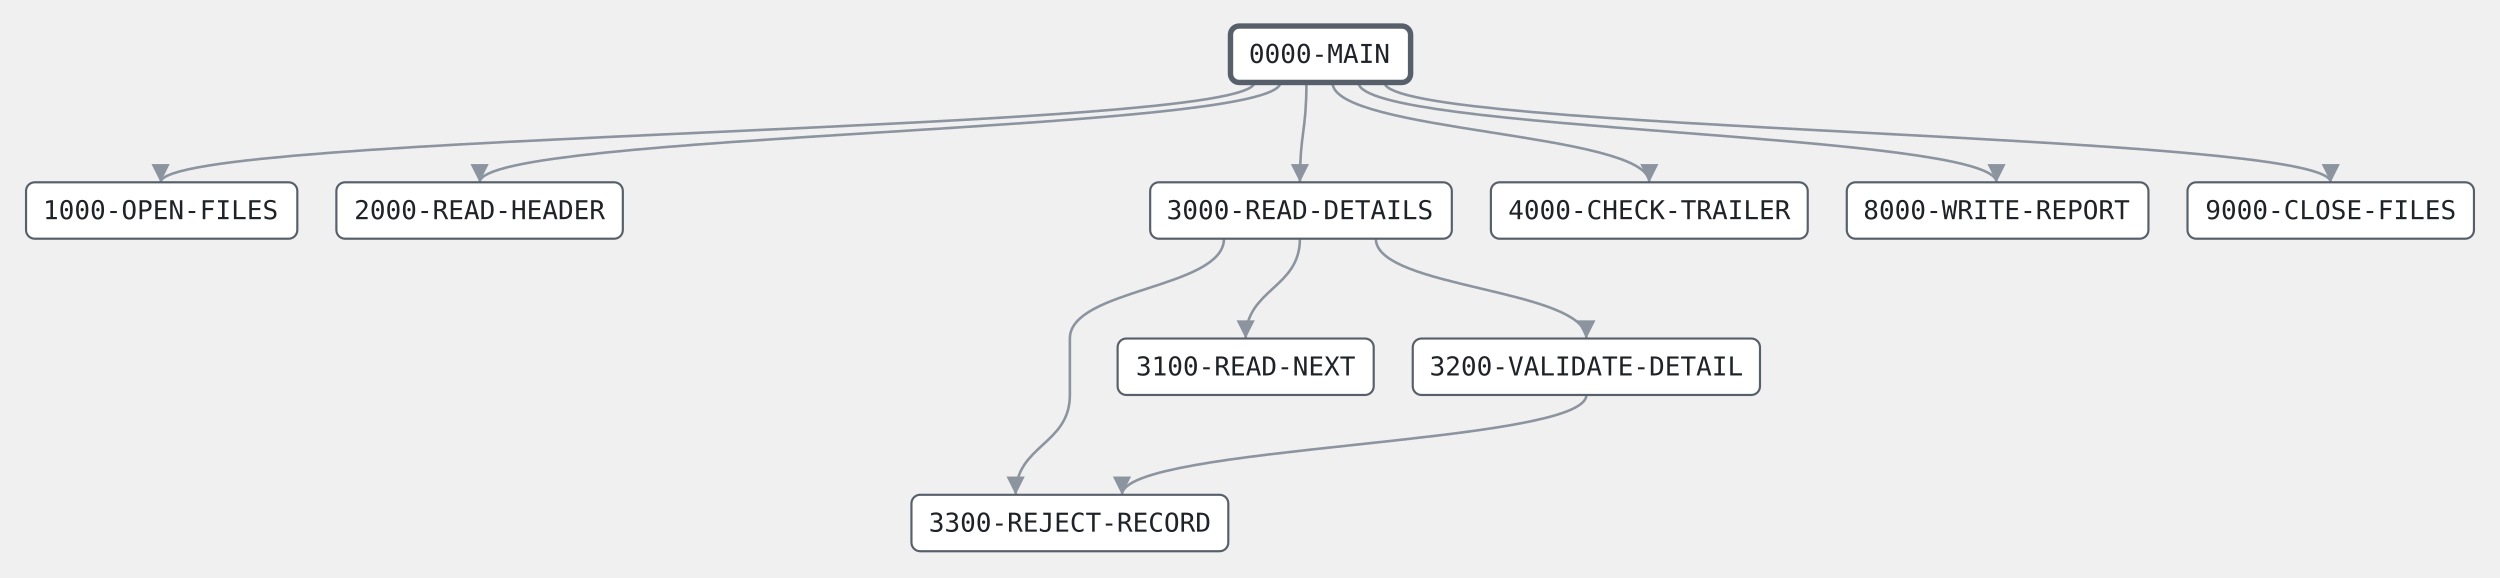
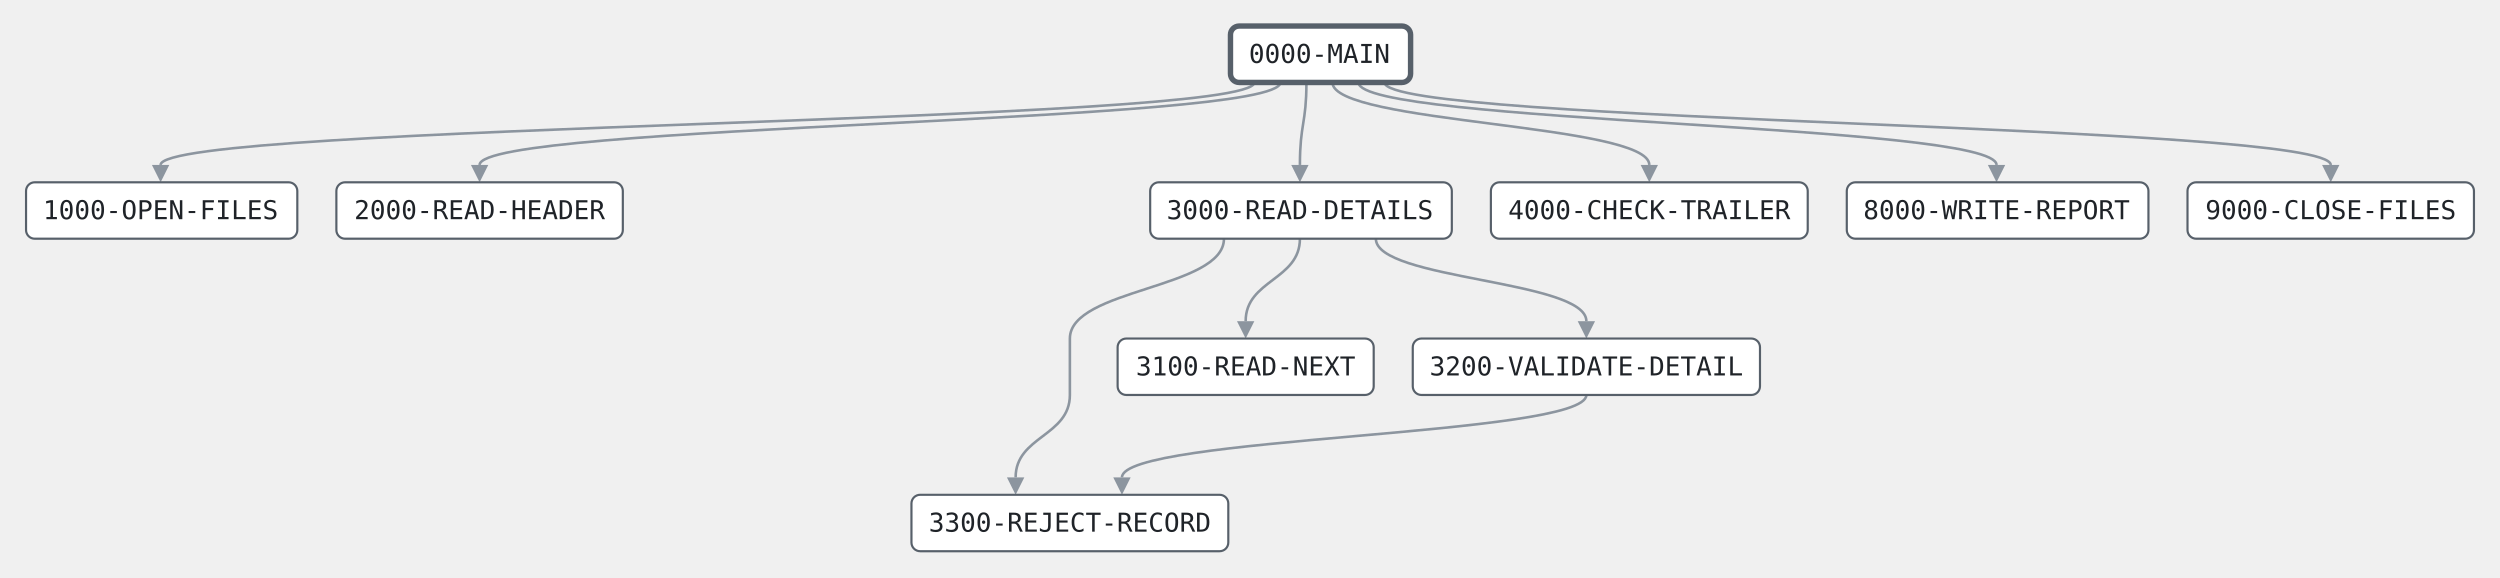
<svg xmlns="http://www.w3.org/2000/svg" width="1152" height="266" viewBox="0 0 1152 266" font-family="ui-monospace, SFMono-Regular, Menlo, Consolas, monospace" font-size="12">
  <style>
.box { fill: #ffffff; stroke: #57606a; stroke-width: 1 }
.box.emphasis { stroke-width: 2.5 }
.label { fill: #1f2328 }
.edge { fill: none; stroke: #8c959f; stroke-width: 1.2 }
.edge.dashed { stroke-dasharray: 4 3 }
.head { fill: #8c959f }
@media (prefers-color-scheme: dark) {
  .box { fill: #161b22; stroke: #8b949e }
  .label { fill: #e6edf3 }
  .edge { stroke: #6e7681 }
  .head { fill: #6e7681 }
}
</style>
  <defs>
-     <marker id="arrow" viewBox="0 0 8 8" refX="8" refY="4" markerWidth="7" markerHeight="7" orient="auto-start-reverse">
+     <marker id="arrow" viewBox="0 0 8 8" refX="0" refY="4" markerUnits="userSpaceOnUse" markerWidth="8" markerHeight="8" orient="auto-start-reverse">
      <path class="head" d="M0,0 L8,4 L0,8 z" />
    </marker>
  </defs>
-   <path class="edge" d="M578,38 C578,61 74,61 74,84" marker-end="url(#arrow)" />
-   <path class="edge" d="M590,38 C590,61 221,61 221,84" marker-end="url(#arrow)" />
-   <path class="edge" d="M602,38 C602,61 599,61 599,84" marker-end="url(#arrow)" />
-   <path class="edge" d="M614,38 C614,61 760,61 760,84" marker-end="url(#arrow)" />
-   <path class="edge" d="M626,38 C626,61 920,61 920,84" marker-end="url(#arrow)" />
-   <path class="edge" d="M638,38 C638,61 1074,61 1074,84" marker-end="url(#arrow)" />
-   <path class="edge" d="M599,110 C599,133 574,133 574,156" marker-end="url(#arrow)" />
-   <path class="edge" d="M634,110 C634,133 731,133 731,156" marker-end="url(#arrow)" />
-   <path class="edge" d="M564,110 C564,133 493,133 493,156 L493,182 C493,205 468,205 468,228" marker-end="url(#arrow)" />
-   <path class="edge" d="M731,182 C731,205 517,205 517,228" marker-end="url(#arrow)" />
+   <path class="edge" d="M578,38 C578,57 74,57 74,76" marker-end="url(#arrow)" />
+   <path class="edge" d="M590,38 C590,57 221,57 221,76" marker-end="url(#arrow)" />
+   <path class="edge" d="M602,38 C602,57 599,57 599,76" marker-end="url(#arrow)" />
+   <path class="edge" d="M614,38 C614,57 760,57 760,76" marker-end="url(#arrow)" />
+   <path class="edge" d="M626,38 C626,57 920,57 920,76" marker-end="url(#arrow)" />
+   <path class="edge" d="M638,38 C638,57 1074,57 1074,76" marker-end="url(#arrow)" />
+   <path class="edge" d="M599,110 C599,129 574,129 574,148" marker-end="url(#arrow)" />
+   <path class="edge" d="M634,110 C634,129 731,129 731,148" marker-end="url(#arrow)" />
+   <path class="edge" d="M564,110 C564,133 493,133 493,156 L493,182 C493,201 468,201 468,220" marker-end="url(#arrow)" />
+   <path class="edge" d="M731,182 C731,201 517,201 517,220" marker-end="url(#arrow)" />
  <a href="../../../pangaea/programs/TXVALID.cbl#L99">
    <rect class="box emphasis" x="567" y="12" width="83" height="26" rx="4" />
    <text class="label" x="608" y="29" text-anchor="middle">0000-MAIN</text>
  </a>
  <a href="../../../pangaea/programs/TXVALID.cbl#L121">
    <rect class="box" x="12" y="84" width="125" height="26" rx="4" />
    <text class="label" x="74" y="101" text-anchor="middle">1000-OPEN-FILES</text>
  </a>
  <a href="../../../pangaea/programs/TXVALID.cbl#L143">
    <rect class="box" x="155" y="84" width="132" height="26" rx="4" />
    <text class="label" x="221" y="101" text-anchor="middle">2000-READ-HEADER</text>
  </a>
  <a href="../../../pangaea/programs/TXVALID.cbl#L159">
    <rect class="box" x="530" y="84" width="139" height="26" rx="4" />
    <text class="label" x="599" y="101" text-anchor="middle">3000-READ-DETAILS</text>
  </a>
  <a href="../../../pangaea/programs/TXVALID.cbl#L177">
    <rect class="box" x="515" y="156" width="118" height="26" rx="4" />
    <text class="label" x="574" y="173" text-anchor="middle">3100-READ-NEXT</text>
  </a>
  <a href="../../../pangaea/programs/TXVALID.cbl#L184">
    <rect class="box" x="651" y="156" width="160" height="26" rx="4" />
    <text class="label" x="731" y="173" text-anchor="middle">3200-VALIDATE-DETAIL</text>
  </a>
  <a href="../../../pangaea/programs/TXVALID.cbl#L213">
    <rect class="box" x="420" y="228" width="146" height="26" rx="4" />
    <text class="label" x="493" y="245" text-anchor="middle">3300-REJECT-RECORD</text>
  </a>
  <a href="../../../pangaea/programs/TXVALID.cbl#L220">
    <rect class="box" x="687" y="84" width="146" height="26" rx="4" />
    <text class="label" x="760" y="101" text-anchor="middle">4000-CHECK-TRAILER</text>
  </a>
  <a href="../../../pangaea/programs/TXVALID.cbl#L241">
    <rect class="box" x="851" y="84" width="139" height="26" rx="4" />
    <text class="label" x="920" y="101" text-anchor="middle">8000-WRITE-REPORT</text>
  </a>
  <a href="../../../pangaea/programs/TXVALID.cbl#L273">
    <rect class="box" x="1008" y="84" width="132" height="26" rx="4" />
    <text class="label" x="1074" y="101" text-anchor="middle">9000-CLOSE-FILES</text>
  </a>
</svg>
